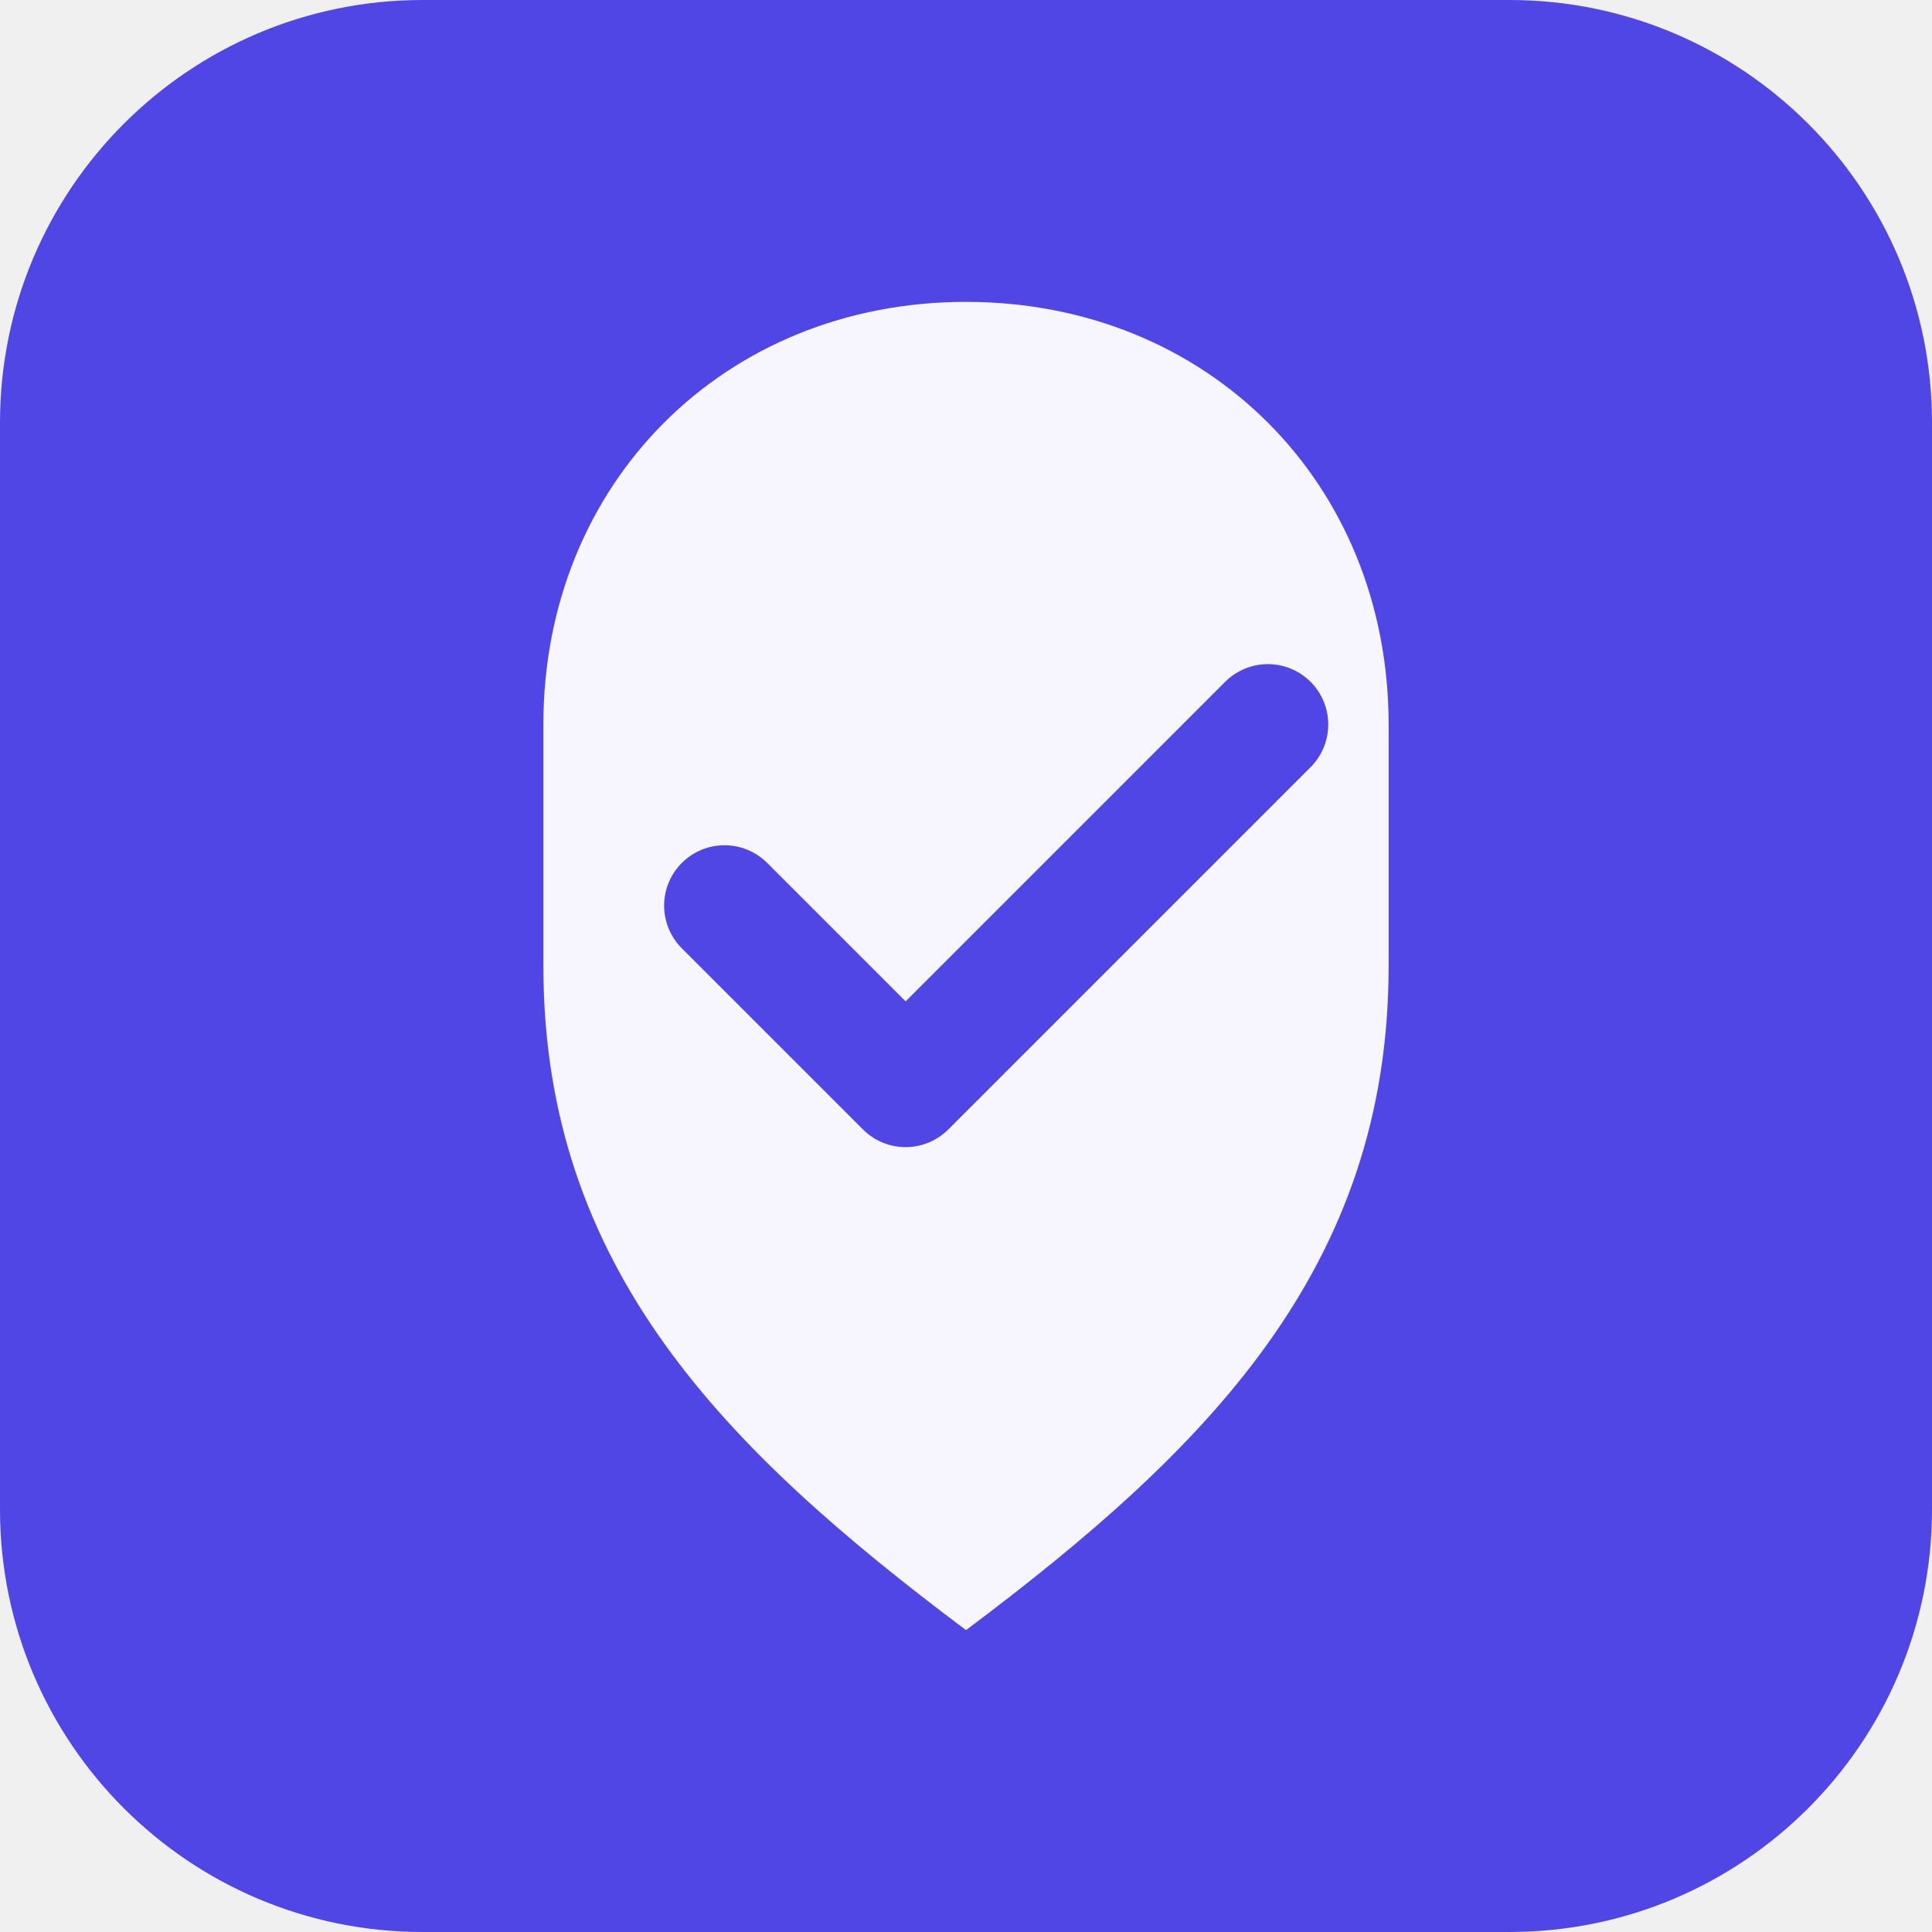
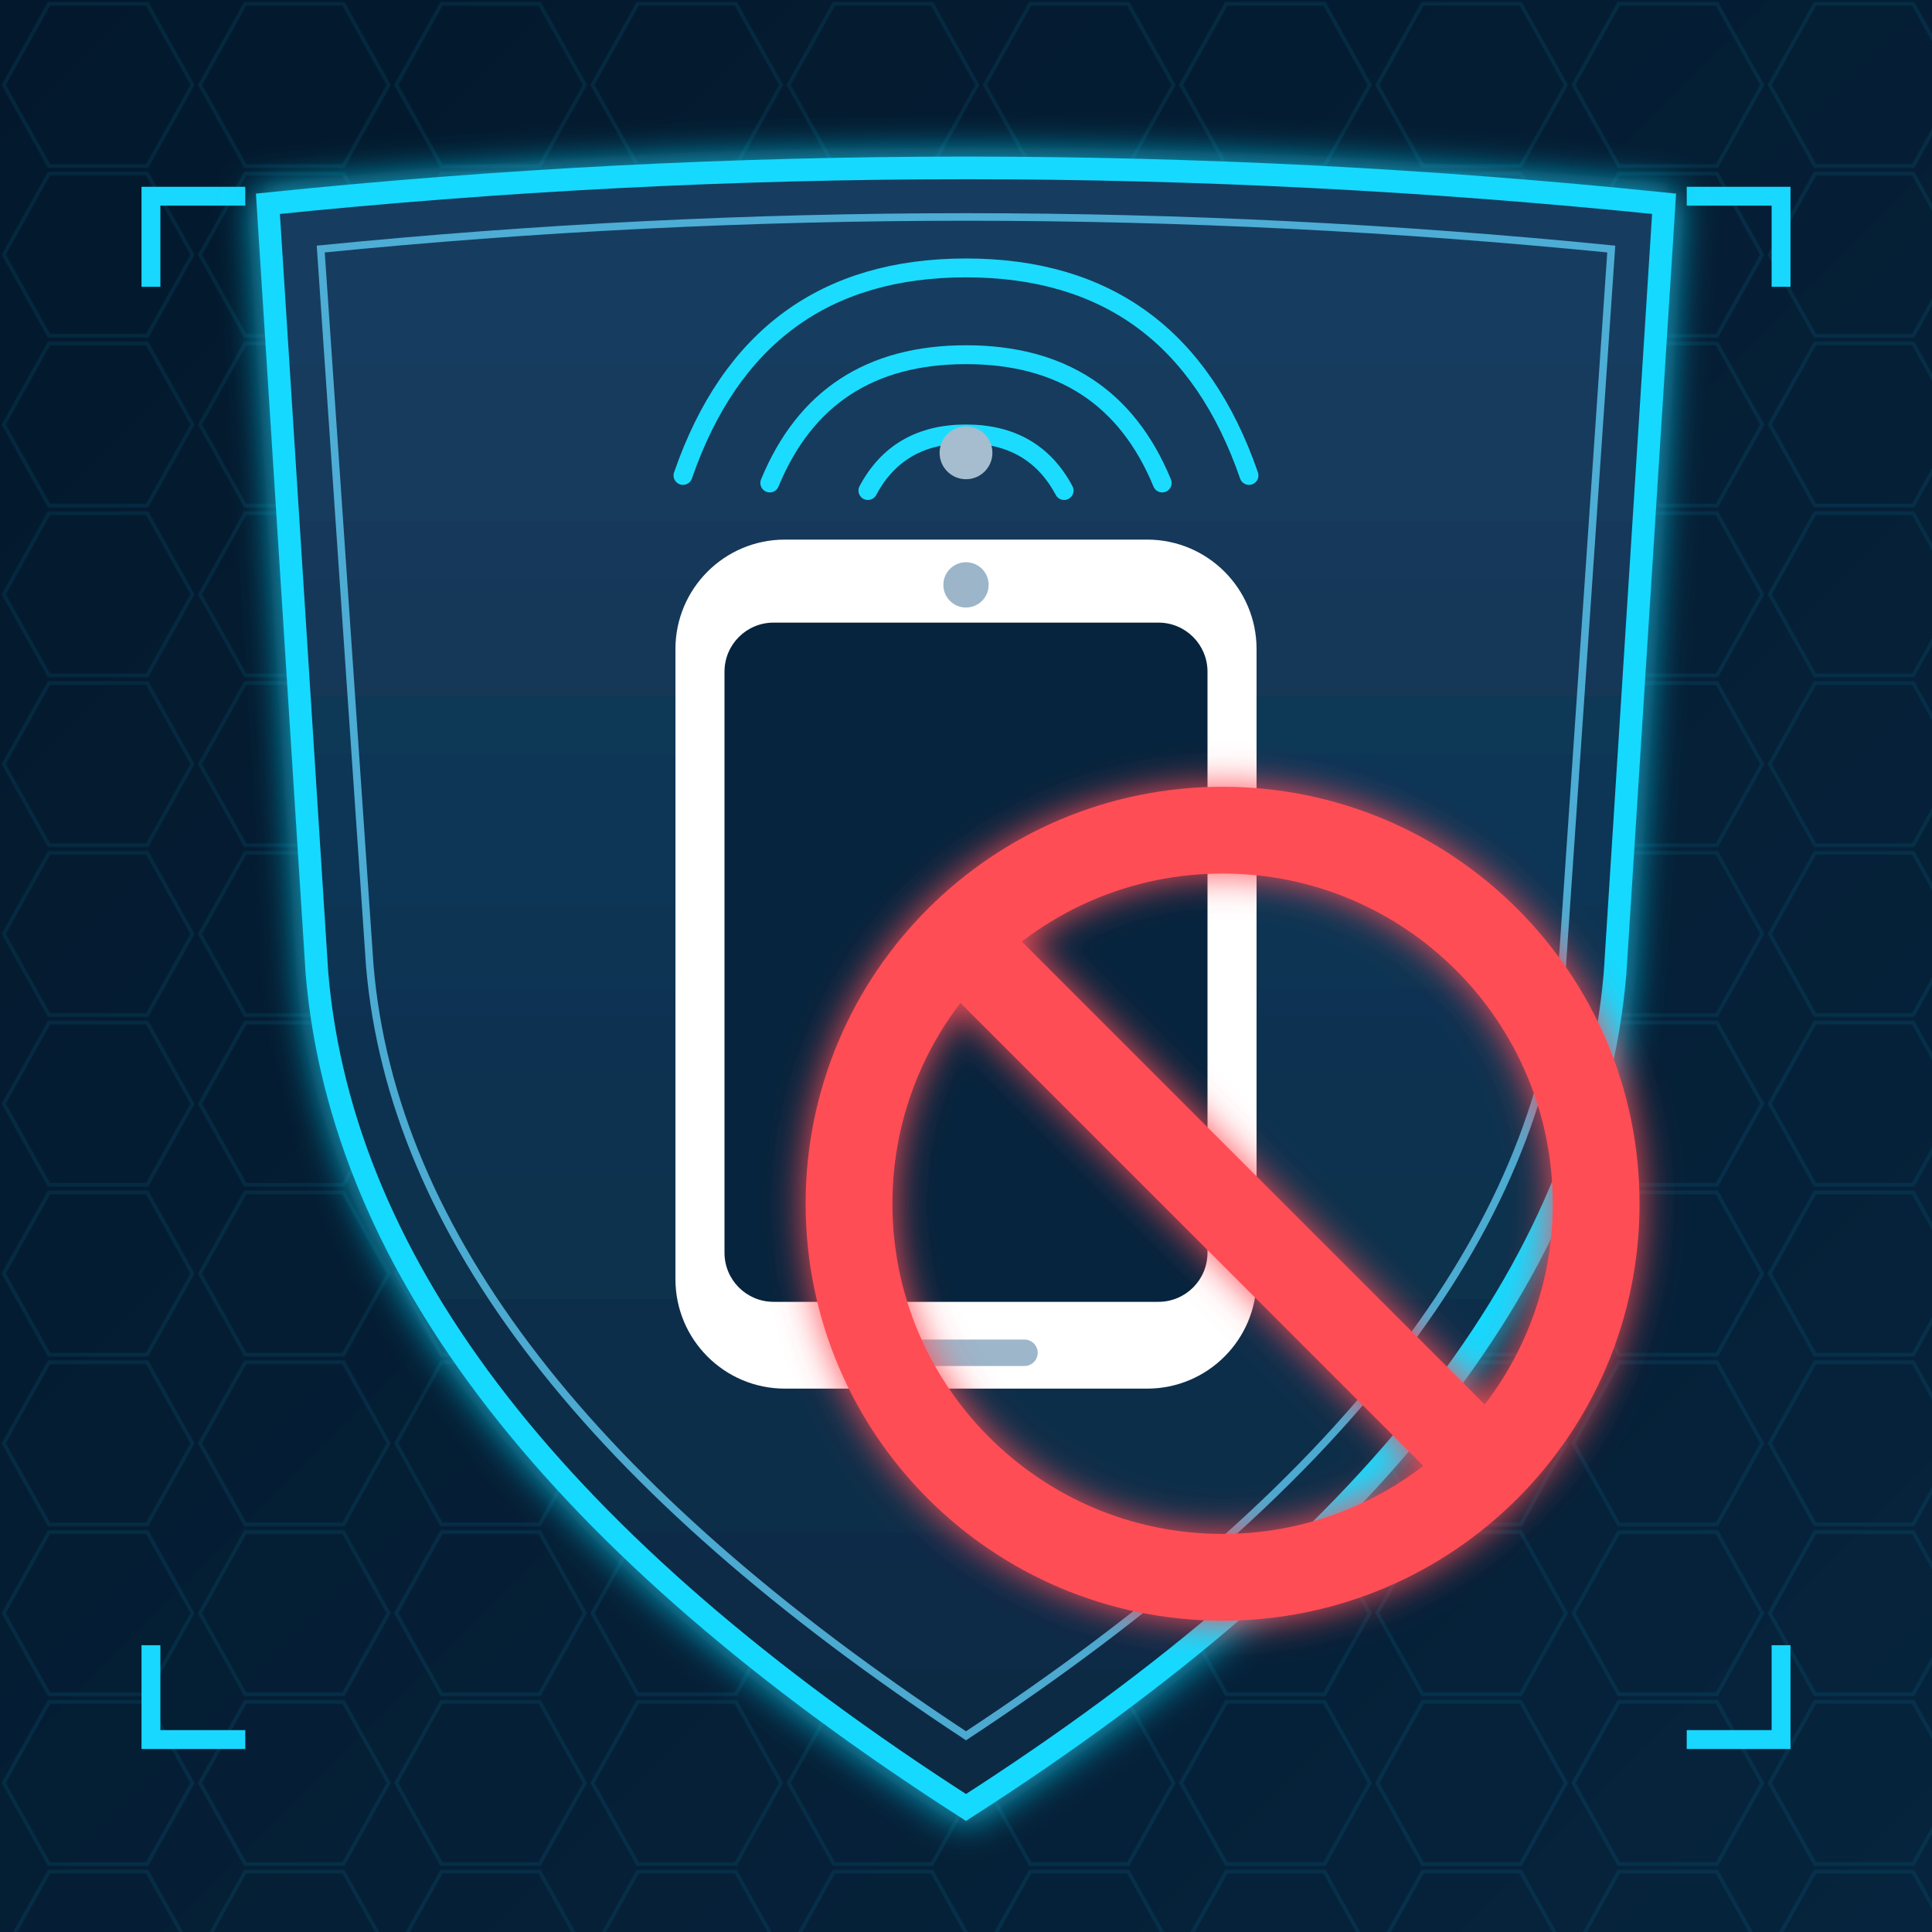
- <svg xmlns="http://www.w3.org/2000/svg" viewBox="0 0 64 64" role="img" aria-label="SpamInThai">
-   <rect width="64" height="64" rx="14" fill="#4F46E5" />
-   <path d="M32 10c8 0 14 6 14 14v8c0 10-6 16-14 22-8-6-14-12-14-22v-8c0-8 6-14 14-14z" fill="#fff" opacity=".95" />
-   <path d="M24 30l6 6 12-12" fill="none" stroke="#4F46E5" stroke-width="4" stroke-linecap="round" stroke-linejoin="round" />
+ <svg xmlns="http://www.w3.org/2000/svg" viewBox="0 0 512 512" role="img" aria-labelledby="title">
+   <defs>
+     <linearGradient id="bg" x1="0" y1="0" x2="1" y2="1">
+       <stop stop-color="#03182c" />
+       <stop offset="1" stop-color="#06243d" />
+     </linearGradient>
+     <linearGradient id="shield" x1="0" y1="0" x2="0" y2="1">
+       <stop stop-color="#163e61" />
+       <stop offset="1" stop-color="#082943" />
+     </linearGradient>
+     <pattern id="hex" width="52" height="45" patternUnits="userSpaceOnUse">
+       <path d="M13 1h26l12 21.5L39 44H13L1 22.5z" fill="none" stroke="#17d7ff" stroke-opacity=".08" />
+     </pattern>
+     <filter id="glow" x="-30%" y="-30%" width="160%" height="160%">
+       <feGaussianBlur stdDeviation="5" result="blur" />
+       <feMerge>
+         <feMergeNode in="blur" />
+         <feMergeNode in="SourceGraphic" />
+       </feMerge>
+     </filter>
+   </defs>
+   <rect width="512" height="512" fill="url(#bg)" />
+   <rect width="512" height="512" fill="url(#hex)" />
+   <g fill="none" stroke="#18d8ff" stroke-width="5">
+     <path d="M40 76V52h25M447 52h25v24M40 436v25h25M447 461h25v-25" />
+   </g>
+   <path d="M71 54Q256 35 441 54l-13 204q-10 117-172 221Q94 375 84 258z" fill="url(#shield)" stroke="#17d9ff" stroke-width="6" filter="url(#glow)" />
+   <path d="M85 66Q256 49 427 66l-13 190q-9 106-158 204Q107 362 98 256z" fill="none" stroke="#5bc9f2" stroke-width="2" opacity=".8" />
+   <g fill="none" stroke="#1bdcff" stroke-width="5" stroke-linecap="round">
+     <path d="M181 126q19-55 75-55t75 55" />
+     <path d="M204 128q14-34 52-34t52 34" />
+     <path d="M230 130q8-15 26-15t26 15" />
+   </g>
+   <circle cx="256" cy="120" r="7" fill="#a5bdce" />
+   <rect x="179" y="143" width="154" height="225" rx="29" fill="#fff" />
+   <rect x="192" y="165" width="128" height="180" rx="13" fill="#06243d" />
+   <circle cx="256" cy="155" r="6" fill="#9cb5c8" />
+   <rect x="237" y="355" width="38" height="7" rx="3.5" fill="#9db6ca" />
+   <g fill="none" stroke="#ff4d57" stroke-width="23" filter="url(#glow)">
+     <circle cx="324" cy="319" r="99" />
+     <path d="M254 249l140 140" />
+   </g>
</svg>
